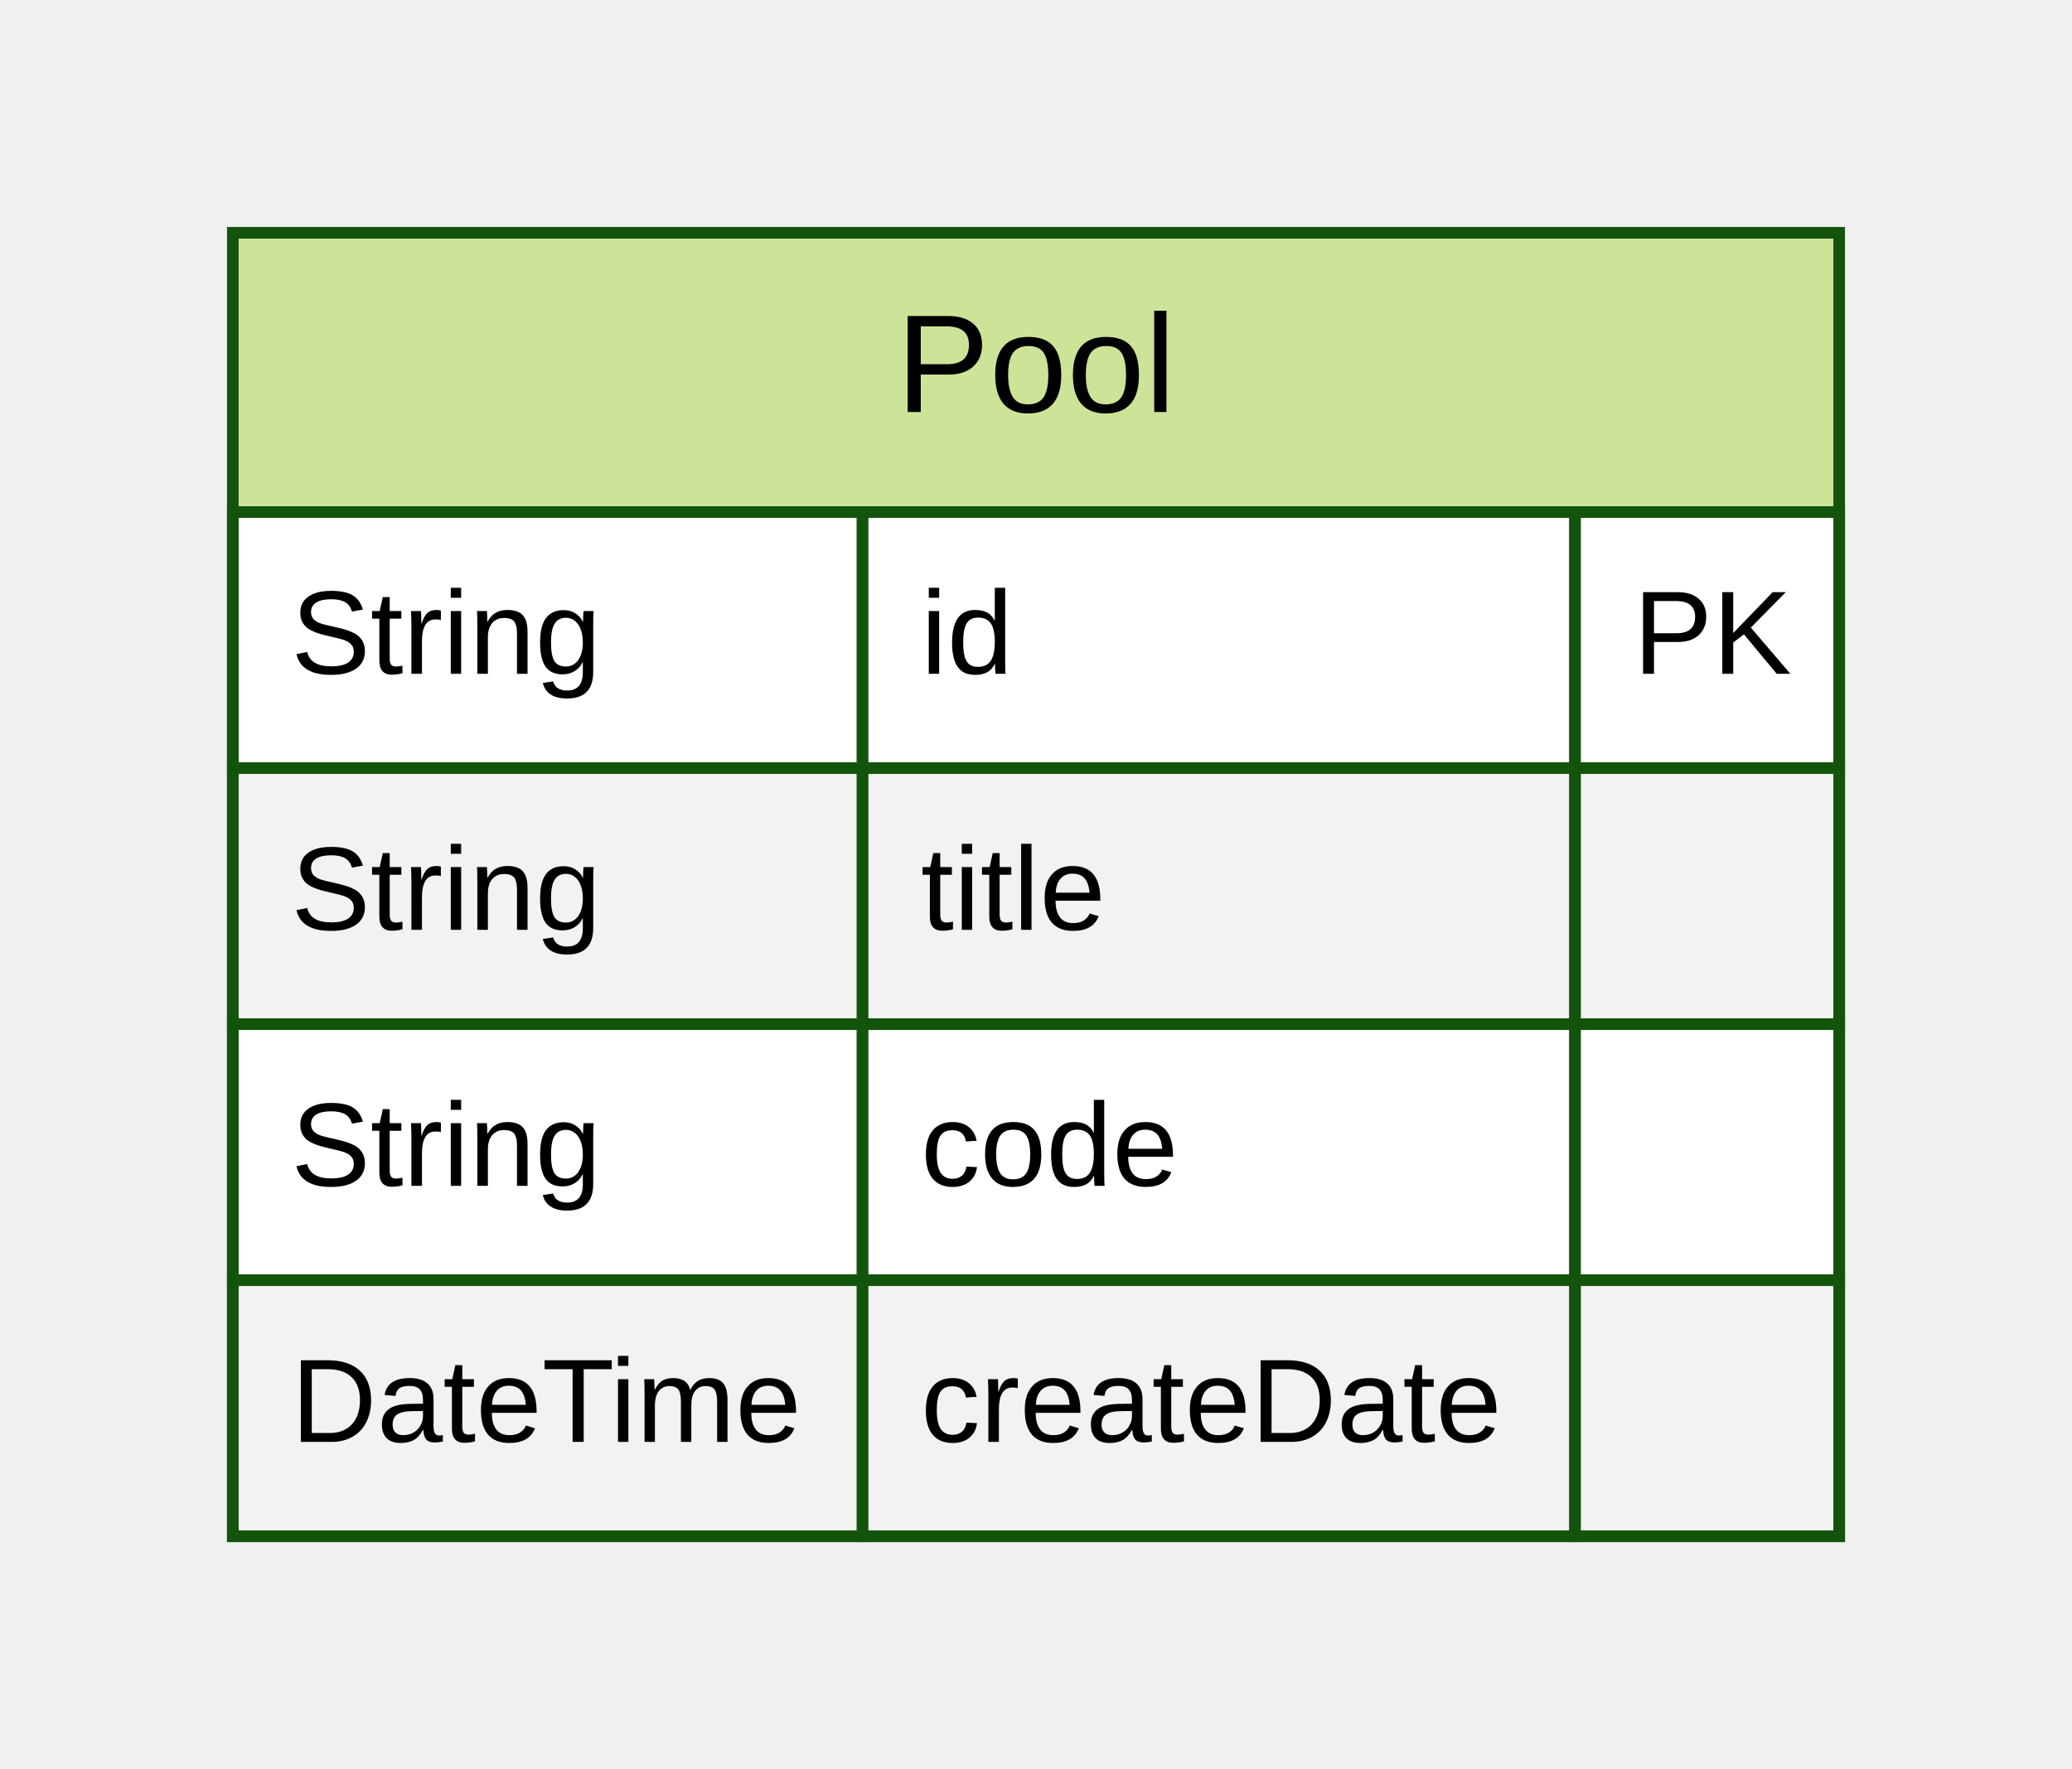
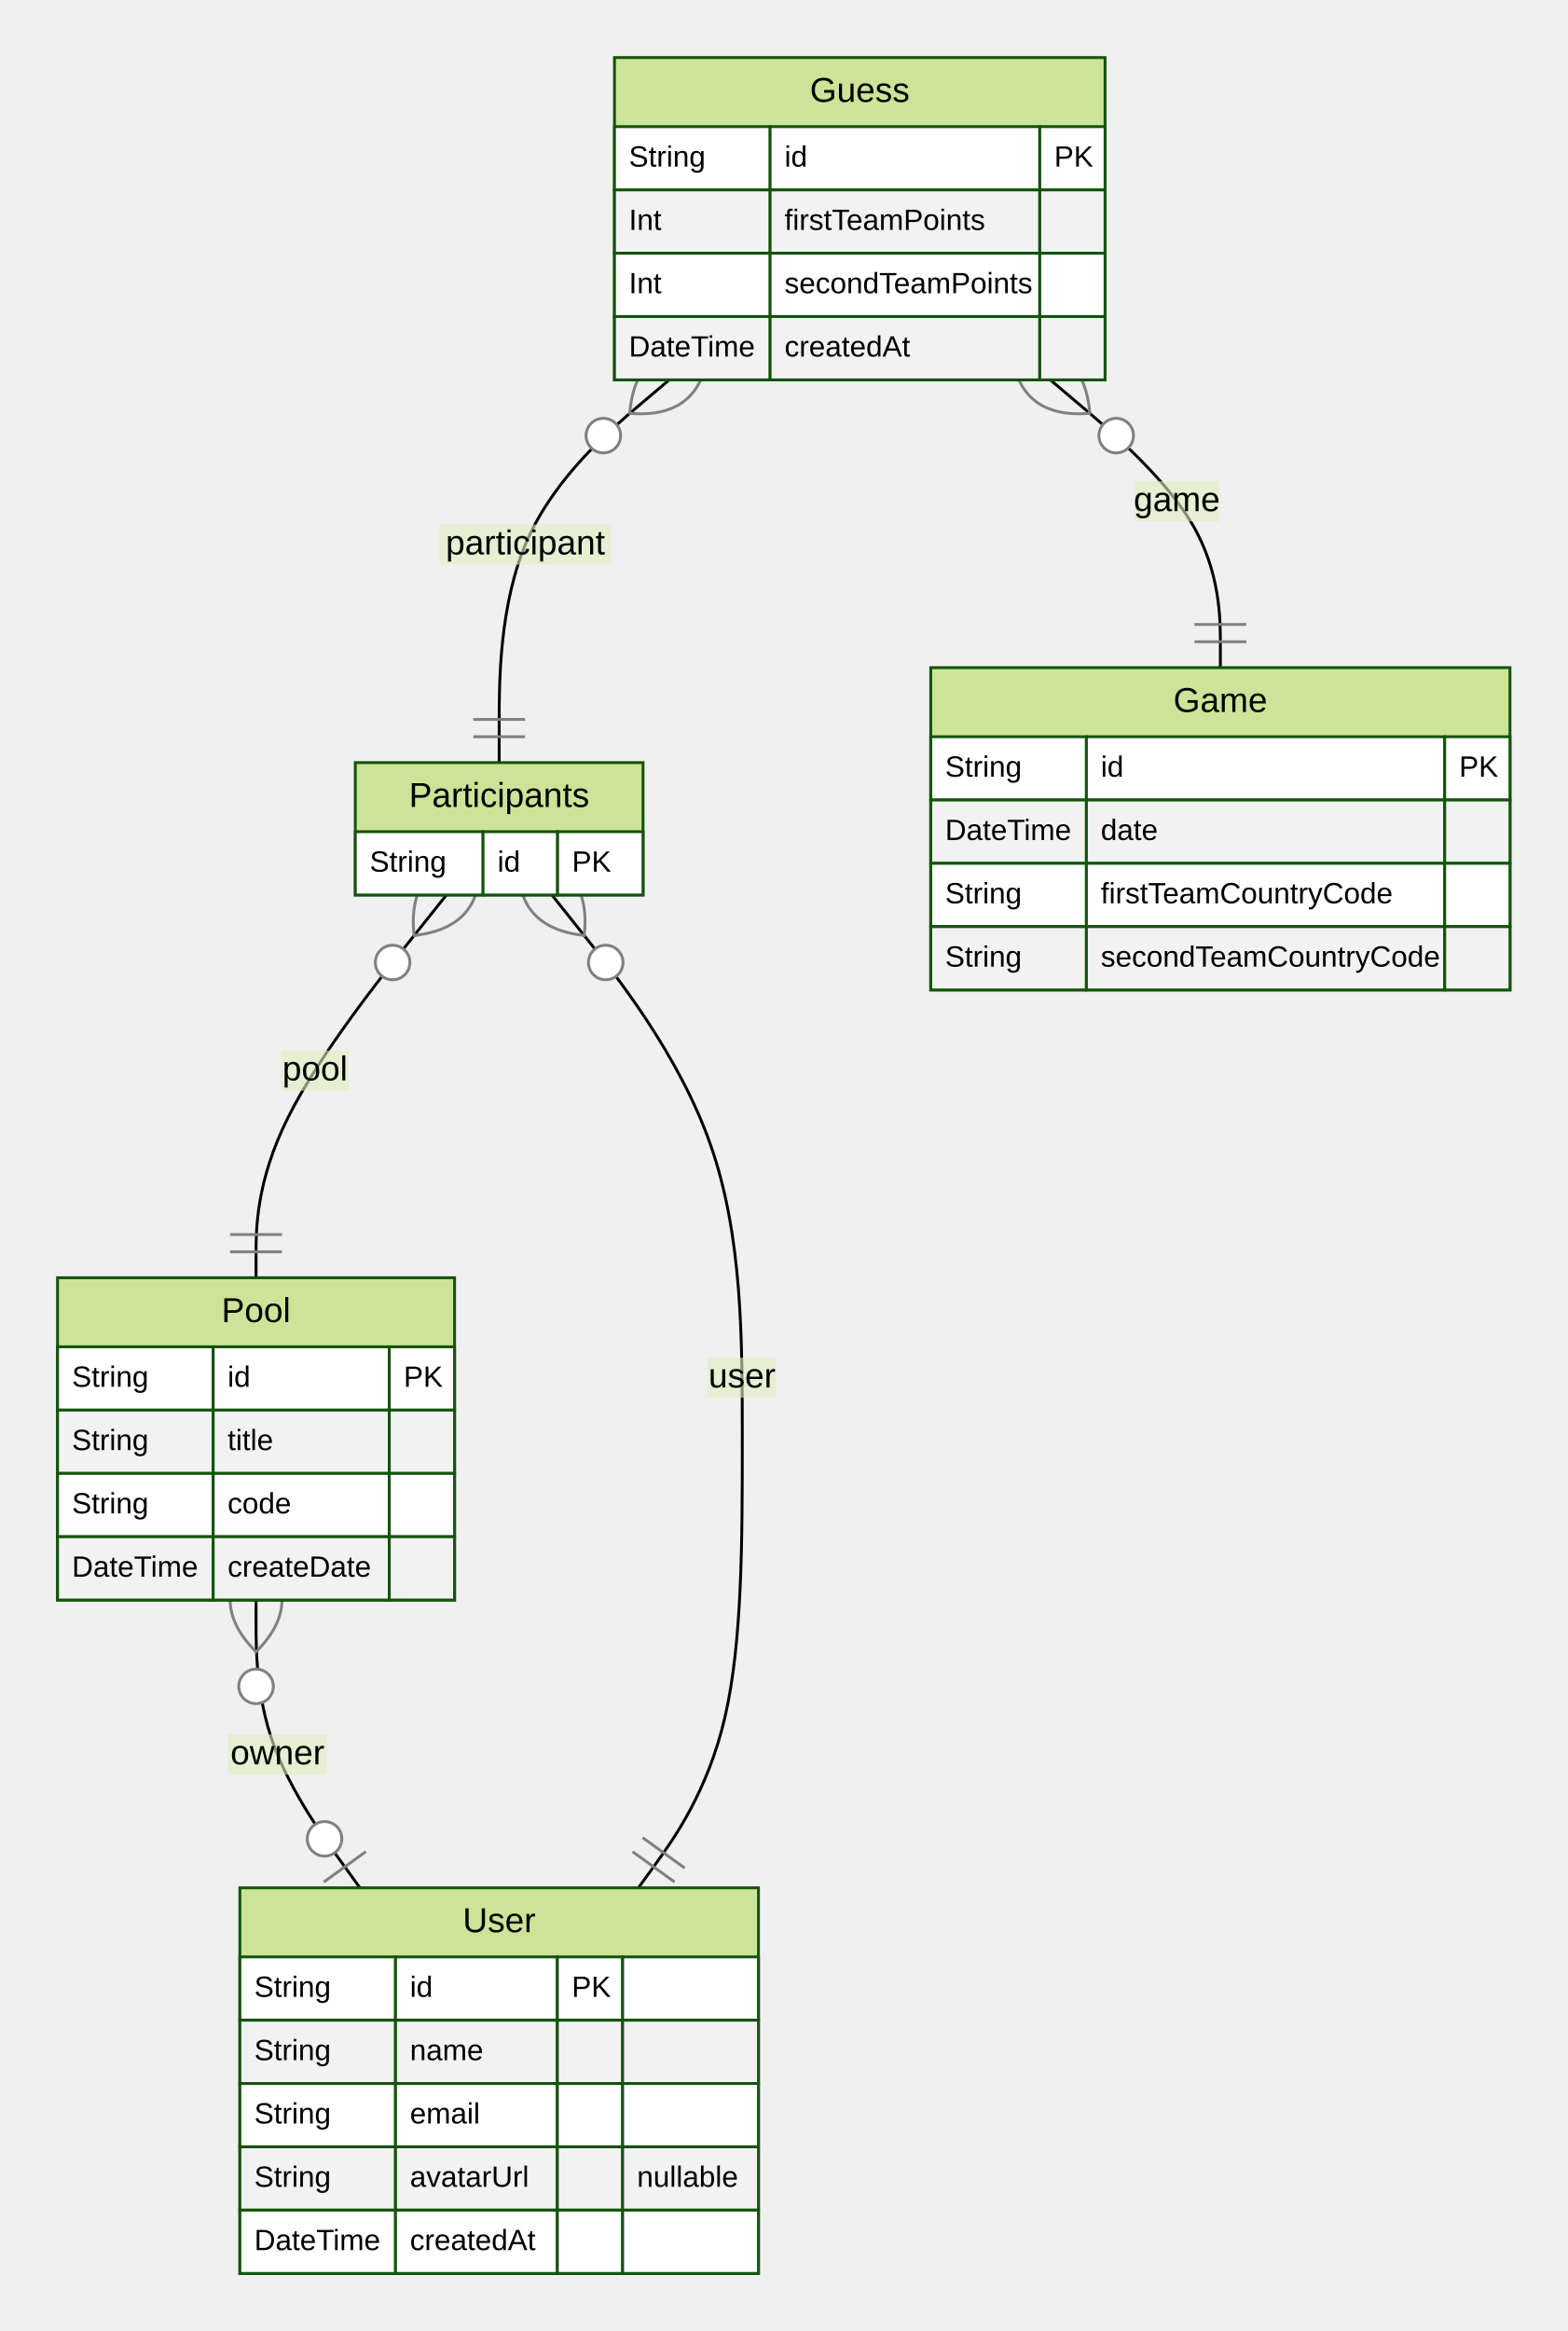
- <svg xmlns="http://www.w3.org/2000/svg" aria-labelledby="chart-title-mermaid-0 chart-desc-mermaid-0" role="img" viewBox="0 0 177.986 152" style="max-width: 177.986px; background-color: white;" width="100%" id="mermaid-0">
+ <svg xmlns="http://www.w3.org/2000/svg" aria-labelledby="chart-title-mermaid-0 chart-desc-mermaid-0" role="img" viewBox="0 0 544.802 810" style="max-width: 544.802px; background-color: white;" width="100%" id="mermaid-0">
  <style>#mermaid-0 {font-family:"trebuchet ms",verdana,arial,sans-serif;font-size:16px;fill:#000000;}#mermaid-0 .error-icon{fill:#552222;}#mermaid-0 .error-text{fill:#552222;stroke:#552222;}#mermaid-0 .edge-thickness-normal{stroke-width:2px;}#mermaid-0 .edge-thickness-thick{stroke-width:3.5px;}#mermaid-0 .edge-pattern-solid{stroke-dasharray:0;}#mermaid-0 .edge-pattern-dashed{stroke-dasharray:3;}#mermaid-0 .edge-pattern-dotted{stroke-dasharray:2;}#mermaid-0 .marker{fill:#000000;stroke:#000000;}#mermaid-0 .marker.cross{stroke:#000000;}#mermaid-0 svg{font-family:"trebuchet ms",verdana,arial,sans-serif;font-size:16px;}#mermaid-0 .entityBox{fill:#cde498;stroke:#13540c;}#mermaid-0 .attributeBoxOdd{fill:#ffffff;stroke:#13540c;}#mermaid-0 .attributeBoxEven{fill:#f2f2f2;stroke:#13540c;}#mermaid-0 .relationshipLabelBox{fill:hsl(78.158, 58.462%, 84.51%);opacity:0.7;background-color:hsl(78.158, 58.462%, 84.51%);}#mermaid-0 .relationshipLabelBox rect{opacity:0.5;}#mermaid-0 .relationshipLine{stroke:#000000;}#mermaid-0 :root{--mermaid-font-family:"trebuchet ms",verdana,arial,sans-serif;}</style>
  <g />
  <defs>
    <marker orient="auto" markerHeight="18" markerWidth="18" refY="9" refX="0" id="ONLY_ONE_START">
      <path d="M9,0 L9,18 M15,0 L15,18" fill="none" stroke="gray" />
    </marker>
  </defs>
  <defs>
    <marker orient="auto" markerHeight="18" markerWidth="18" refY="9" refX="18" id="ONLY_ONE_END">
      <path d="M3,0 L3,18 M9,0 L9,18" fill="none" stroke="gray" />
    </marker>
  </defs>
  <defs>
    <marker orient="auto" markerHeight="18" markerWidth="30" refY="9" refX="0" id="ZERO_OR_ONE_START">
      <circle r="6" cy="9" cx="21" fill="white" stroke="gray" />
      <path d="M9,0 L9,18" fill="none" stroke="gray" />
    </marker>
  </defs>
  <defs>
    <marker orient="auto" markerHeight="18" markerWidth="30" refY="9" refX="30" id="ZERO_OR_ONE_END">
      <circle r="6" cy="9" cx="9" fill="white" stroke="gray" />
      <path d="M21,0 L21,18" fill="none" stroke="gray" />
    </marker>
  </defs>
  <defs>
    <marker orient="auto" markerHeight="36" markerWidth="45" refY="18" refX="18" id="ONE_OR_MORE_START">
      <path d="M0,18 Q 18,0 36,18 Q 18,36 0,18 M42,9 L42,27" fill="none" stroke="gray" />
    </marker>
  </defs>
  <defs>
    <marker orient="auto" markerHeight="36" markerWidth="45" refY="18" refX="27" id="ONE_OR_MORE_END">
      <path d="M3,9 L3,27 M9,18 Q27,0 45,18 Q27,36 9,18" fill="none" stroke="gray" />
    </marker>
  </defs>
  <defs>
    <marker orient="auto" markerHeight="36" markerWidth="57" refY="18" refX="18" id="ZERO_OR_MORE_START">
      <circle r="6" cy="18" cx="48" fill="white" stroke="gray" />
      <path d="M0,18 Q18,0 36,18 Q18,36 0,18" fill="none" stroke="gray" />
    </marker>
  </defs>
  <defs>
    <marker orient="auto" markerHeight="36" markerWidth="57" refY="18" refX="39" id="ZERO_OR_MORE_END">
      <circle r="6" cy="18" cx="9" fill="white" stroke="gray" />
      <path d="M21,18 Q39,0 57,18 Q39,36 21,18" fill="none" stroke="gray" />
    </marker>
  </defs>
-   <g transform="translate(20,20 )" id="Pool">
+   <path marker-start="url(#ZERO_OR_MORE_START)" marker-end="url(#ZERO_OR_ONE_END)" fill="none" stroke="gray" d="M88.993,556L88.993,564.333C88.993,572.667,88.993,589.333,95.011,606C101.029,622.667,113.066,639.333,119.084,647.667L125.103,656" class="er relationshipLine" />
+   <path marker-start="url(#ZERO_OR_MORE_START)" marker-end="url(#ONLY_ONE_END)" fill="none" stroke="gray" d="M191.824,311L202.851,324.833C213.878,338.667,235.932,366.333,246.959,397.833C257.986,429.333,257.986,464.667,257.986,500C257.986,535.333,257.986,570.667,251.968,596.667C245.949,622.667,233.913,639.333,227.895,647.667L221.876,656" class="er relationshipLine" />
+   <path marker-start="url(#ZERO_OR_MORE_START)" marker-end="url(#ONLY_ONE_END)" fill="none" stroke="gray" d="M155.155,311L144.128,324.833C133.101,338.667,111.047,366.333,100.02,388.5C88.993,410.667,88.993,427.333,88.993,435.667L88.993,444" class="er relationshipLine" />
+   <path marker-start="url(#ZERO_OR_MORE_START)" marker-end="url(#ONLY_ONE_END)" fill="none" stroke="gray" d="M232.606,132L222.754,140.333C212.901,148.667,193.195,165.333,183.342,187.5C173.489,209.667,173.489,237.333,173.489,251.167L173.489,265" class="er relationshipLine" />
+   <path marker-start="url(#ZERO_OR_MORE_START)" marker-end="url(#ONLY_ONE_END)" fill="none" stroke="gray" d="M365.029,132L374.881,140.333C384.734,148.667,404.44,165.333,414.293,182C424.146,198.667,424.146,215.333,424.146,223.667L424.146,232" class="er relationshipLine" />
+   <g transform="translate(20,444 )" id="Pool">
    <rect height="112" width="137.986" y="0" x="0" stroke="gray" fill-opacity="100%" fill="honeydew" class="er entityBox" />
    <text transform="translate(68.99294,12)" style="font-family: &quot;trebuchet ms&quot;, verdana, arial, sans-serif;; font-size: 12px" text-anchor="middle" dominant-baseline="middle" y="0" x="0" id="entity-Pool" class="er entityLabel">Pool</text>
    <rect height="22" width="54.096" y="24" x="0" stroke="gray" fill-opacity="100%" fill="honeydew" class="er attributeBoxOdd" />
    <text transform="translate(5,35)" style="font-family: &quot;trebuchet ms&quot;, verdana, arial, sans-serif;; font-size: 10.2px" text-anchor="left" dominant-baseline="middle" y="0" x="0" id="entity-Pool-attr-1-type" class="er entityLabel">String</text>
    <rect height="22" width="61.203" y="24" x="54.096" stroke="gray" fill-opacity="100%" fill="honeydew" class="er attributeBoxOdd" />
    <text transform="translate(59.09555,35)" style="font-family: &quot;trebuchet ms&quot;, verdana, arial, sans-serif;; font-size: 10.2px" text-anchor="left" dominant-baseline="middle" y="0" x="0" id="entity-Pool-attr-1-name" class="er entityLabel">id</text>
    <rect height="22" width="22.688" y="24" x="115.298" stroke="gray" fill-opacity="100%" fill="honeydew" class="er attributeBoxOdd" />
    <text transform="translate(120.2982,35)" style="font-family: &quot;trebuchet ms&quot;, verdana, arial, sans-serif;; font-size: 10.2px" text-anchor="left" dominant-baseline="middle" y="0" x="0" id="entity-Pool-attr-1-key" class="er entityLabel">PK</text>
    <rect height="22" width="54.096" y="46" x="0" stroke="gray" fill-opacity="100%" fill="honeydew" class="er attributeBoxEven" />
    <text transform="translate(5,57)" style="font-family: &quot;trebuchet ms&quot;, verdana, arial, sans-serif;; font-size: 10.2px" text-anchor="left" dominant-baseline="middle" y="0" x="0" id="entity-Pool-attr-2-type" class="er entityLabel">String</text>
    <rect height="22" width="61.203" y="46" x="54.096" stroke="gray" fill-opacity="100%" fill="honeydew" class="er attributeBoxEven" />
    <text transform="translate(59.09555,57)" style="font-family: &quot;trebuchet ms&quot;, verdana, arial, sans-serif;; font-size: 10.2px" text-anchor="left" dominant-baseline="middle" y="0" x="0" id="entity-Pool-attr-2-name" class="er entityLabel">title</text>
    <rect height="22" width="22.688" y="46" x="115.298" stroke="gray" fill-opacity="100%" fill="honeydew" class="er attributeBoxEven" />
    <text transform="translate(120.2982,57)" style="font-family: &quot;trebuchet ms&quot;, verdana, arial, sans-serif;; font-size: 10.2px" text-anchor="left" dominant-baseline="middle" y="0" x="0" id="entity-Pool-attr-2-key" class="er entityLabel" />
    <rect height="22" width="54.096" y="68" x="0" stroke="gray" fill-opacity="100%" fill="honeydew" class="er attributeBoxOdd" />
    <text transform="translate(5,79)" style="font-family: &quot;trebuchet ms&quot;, verdana, arial, sans-serif;; font-size: 10.2px" text-anchor="left" dominant-baseline="middle" y="0" x="0" id="entity-Pool-attr-3-type" class="er entityLabel">String</text>
    <rect height="22" width="61.203" y="68" x="54.096" stroke="gray" fill-opacity="100%" fill="honeydew" class="er attributeBoxOdd" />
    <text transform="translate(59.09555,79)" style="font-family: &quot;trebuchet ms&quot;, verdana, arial, sans-serif;; font-size: 10.2px" text-anchor="left" dominant-baseline="middle" y="0" x="0" id="entity-Pool-attr-3-name" class="er entityLabel">code</text>
    <rect height="22" width="22.688" y="68" x="115.298" stroke="gray" fill-opacity="100%" fill="honeydew" class="er attributeBoxOdd" />
    <text transform="translate(120.2982,79)" style="font-family: &quot;trebuchet ms&quot;, verdana, arial, sans-serif;; font-size: 10.2px" text-anchor="left" dominant-baseline="middle" y="0" x="0" id="entity-Pool-attr-3-key" class="er entityLabel" />
    <rect height="22" width="54.096" y="90" x="0" stroke="gray" fill-opacity="100%" fill="honeydew" class="er attributeBoxEven" />
    <text transform="translate(5,101)" style="font-family: &quot;trebuchet ms&quot;, verdana, arial, sans-serif;; font-size: 10.2px" text-anchor="left" dominant-baseline="middle" y="0" x="0" id="entity-Pool-attr-4-type" class="er entityLabel">DateTime</text>
    <rect height="22" width="61.203" y="90" x="54.096" stroke="gray" fill-opacity="100%" fill="honeydew" class="er attributeBoxEven" />
    <text transform="translate(59.09555,101)" style="font-family: &quot;trebuchet ms&quot;, verdana, arial, sans-serif;; font-size: 10.2px" text-anchor="left" dominant-baseline="middle" y="0" x="0" id="entity-Pool-attr-4-name" class="er entityLabel">createDate</text>
    <rect height="22" width="22.688" y="90" x="115.298" stroke="gray" fill-opacity="100%" fill="honeydew" class="er attributeBoxEven" />
    <text transform="translate(120.2982,101)" style="font-family: &quot;trebuchet ms&quot;, verdana, arial, sans-serif;; font-size: 10.2px" text-anchor="left" dominant-baseline="middle" y="0" x="0" id="entity-Pool-attr-4-key" class="er entityLabel" />
  </g>
+   <g transform="translate(123.4894,265 )" id="Participants">
+     <rect height="46" width="100" y="0" x="0" stroke="gray" fill-opacity="100%" fill="honeydew" class="er entityBox" />
+     <text transform="translate(50,12)" style="font-family: &quot;trebuchet ms&quot;, verdana, arial, sans-serif;; font-size: 12px" text-anchor="middle" dominant-baseline="middle" y="0" x="0" id="entity-Participants" class="er entityLabel">Participants</text>
+     <rect height="22" width="44.399" y="24" x="0" stroke="gray" fill-opacity="100%" fill="honeydew" class="er attributeBoxOdd" />
+     <text transform="translate(5,35)" style="font-family: &quot;trebuchet ms&quot;, verdana, arial, sans-serif;; font-size: 10.2px" text-anchor="left" dominant-baseline="middle" y="0" x="0" id="entity-Participants-attr-1-type" class="er entityLabel">String</text>
+     <rect height="22" width="25.911" y="24" x="44.399" stroke="gray" fill-opacity="100%" fill="honeydew" class="er attributeBoxOdd" />
+     <text transform="translate(49.39862,35)" style="font-family: &quot;trebuchet ms&quot;, verdana, arial, sans-serif;; font-size: 10.2px" text-anchor="left" dominant-baseline="middle" y="0" x="0" id="entity-Participants-attr-1-name" class="er entityLabel">id</text>
+     <rect height="22" width="29.69" y="24" x="70.31" stroke="gray" fill-opacity="100%" fill="honeydew" class="er attributeBoxOdd" />
+     <text transform="translate(75.30976,35)" style="font-family: &quot;trebuchet ms&quot;, verdana, arial, sans-serif;; font-size: 10.2px" text-anchor="left" dominant-baseline="middle" y="0" x="0" id="entity-Participants-attr-1-key" class="er entityLabel">PK</text>
+   </g>
+   <g transform="translate(83.36993,656 )" id="User">
+     <rect height="134" width="180.239" y="0" x="0" stroke="gray" fill-opacity="100%" fill="honeydew" class="er entityBox" />
+     <text transform="translate(90.11948,12)" style="font-family: &quot;trebuchet ms&quot;, verdana, arial, sans-serif;; font-size: 12px" text-anchor="middle" dominant-baseline="middle" y="0" x="0" id="entity-User" class="er entityLabel">User</text>
+     <rect height="22" width="54.096" y="24" x="0" stroke="gray" fill-opacity="100%" fill="honeydew" class="er attributeBoxOdd" />
+     <text transform="translate(5,35)" style="font-family: &quot;trebuchet ms&quot;, verdana, arial, sans-serif;; font-size: 10.2px" text-anchor="left" dominant-baseline="middle" y="0" x="0" id="entity-User-attr-1-type" class="er entityLabel">String</text>
+     <rect height="22" width="56.243" y="24" x="54.096" stroke="gray" fill-opacity="100%" fill="honeydew" class="er attributeBoxOdd" />
+     <text transform="translate(59.09555,35)" style="font-family: &quot;trebuchet ms&quot;, verdana, arial, sans-serif;; font-size: 10.2px" text-anchor="left" dominant-baseline="middle" y="0" x="0" id="entity-User-attr-1-name" class="er entityLabel">id</text>
+     <rect height="22" width="22.688" y="24" x="110.339" stroke="gray" fill-opacity="100%" fill="honeydew" class="er attributeBoxOdd" />
+     <text transform="translate(115.3387,35)" style="font-family: &quot;trebuchet ms&quot;, verdana, arial, sans-serif;; font-size: 10.2px" text-anchor="left" dominant-baseline="middle" y="0" x="0" id="entity-User-attr-1-key" class="er entityLabel">PK</text>
+     <rect height="22" width="47.213" y="24" x="133.026" stroke="gray" fill-opacity="100%" fill="honeydew" class="er attributeBoxOdd" />
+     <text transform="translate(138.0264,35)" style="font-family: &quot;trebuchet ms&quot;, verdana, arial, sans-serif;; font-size: 10.2px" text-anchor="left" dominant-baseline="middle" y="0" x="0" id="entity-User-attr-1-comment" class="er entityLabel" />
+     <rect height="22" width="54.096" y="46" x="0" stroke="gray" fill-opacity="100%" fill="honeydew" class="er attributeBoxEven" />
+     <text transform="translate(5,57)" style="font-family: &quot;trebuchet ms&quot;, verdana, arial, sans-serif;; font-size: 10.2px" text-anchor="left" dominant-baseline="middle" y="0" x="0" id="entity-User-attr-2-type" class="er entityLabel">String</text>
+     <rect height="22" width="56.243" y="46" x="54.096" stroke="gray" fill-opacity="100%" fill="honeydew" class="er attributeBoxEven" />
+     <text transform="translate(59.09555,57)" style="font-family: &quot;trebuchet ms&quot;, verdana, arial, sans-serif;; font-size: 10.2px" text-anchor="left" dominant-baseline="middle" y="0" x="0" id="entity-User-attr-2-name" class="er entityLabel">name</text>
+     <rect height="22" width="22.688" y="46" x="110.339" stroke="gray" fill-opacity="100%" fill="honeydew" class="er attributeBoxEven" />
+     <text transform="translate(115.3387,57)" style="font-family: &quot;trebuchet ms&quot;, verdana, arial, sans-serif;; font-size: 10.2px" text-anchor="left" dominant-baseline="middle" y="0" x="0" id="entity-User-attr-2-key" class="er entityLabel" />
+     <rect height="22" width="47.213" y="46" x="133.026" stroke="gray" fill-opacity="100%" fill="honeydew" class="er attributeBoxEven" />
+     <text transform="translate(138.0264,57)" style="font-family: &quot;trebuchet ms&quot;, verdana, arial, sans-serif;; font-size: 10.2px" text-anchor="left" dominant-baseline="middle" y="0" x="0" id="entity-User-attr-2-comment" class="er entityLabel" />
+     <rect height="22" width="54.096" y="68" x="0" stroke="gray" fill-opacity="100%" fill="honeydew" class="er attributeBoxOdd" />
+     <text transform="translate(5,79)" style="font-family: &quot;trebuchet ms&quot;, verdana, arial, sans-serif;; font-size: 10.2px" text-anchor="left" dominant-baseline="middle" y="0" x="0" id="entity-User-attr-3-type" class="er entityLabel">String</text>
+     <rect height="22" width="56.243" y="68" x="54.096" stroke="gray" fill-opacity="100%" fill="honeydew" class="er attributeBoxOdd" />
+     <text transform="translate(59.09555,79)" style="font-family: &quot;trebuchet ms&quot;, verdana, arial, sans-serif;; font-size: 10.2px" text-anchor="left" dominant-baseline="middle" y="0" x="0" id="entity-User-attr-3-name" class="er entityLabel">email</text>
+     <rect height="22" width="22.688" y="68" x="110.339" stroke="gray" fill-opacity="100%" fill="honeydew" class="er attributeBoxOdd" />
+     <text transform="translate(115.3387,79)" style="font-family: &quot;trebuchet ms&quot;, verdana, arial, sans-serif;; font-size: 10.2px" text-anchor="left" dominant-baseline="middle" y="0" x="0" id="entity-User-attr-3-key" class="er entityLabel" />
+     <rect height="22" width="47.213" y="68" x="133.026" stroke="gray" fill-opacity="100%" fill="honeydew" class="er attributeBoxOdd" />
+     <text transform="translate(138.0264,79)" style="font-family: &quot;trebuchet ms&quot;, verdana, arial, sans-serif;; font-size: 10.2px" text-anchor="left" dominant-baseline="middle" y="0" x="0" id="entity-User-attr-3-comment" class="er entityLabel" />
+     <rect height="22" width="54.096" y="90" x="0" stroke="gray" fill-opacity="100%" fill="honeydew" class="er attributeBoxEven" />
+     <text transform="translate(5,101)" style="font-family: &quot;trebuchet ms&quot;, verdana, arial, sans-serif;; font-size: 10.2px" text-anchor="left" dominant-baseline="middle" y="0" x="0" id="entity-User-attr-4-type" class="er entityLabel">String</text>
+     <rect height="22" width="56.243" y="90" x="54.096" stroke="gray" fill-opacity="100%" fill="honeydew" class="er attributeBoxEven" />
+     <text transform="translate(59.09555,101)" style="font-family: &quot;trebuchet ms&quot;, verdana, arial, sans-serif;; font-size: 10.2px" text-anchor="left" dominant-baseline="middle" y="0" x="0" id="entity-User-attr-4-name" class="er entityLabel">avatarUrl</text>
+     <rect height="22" width="22.688" y="90" x="110.339" stroke="gray" fill-opacity="100%" fill="honeydew" class="er attributeBoxEven" />
+     <text transform="translate(115.3387,101)" style="font-family: &quot;trebuchet ms&quot;, verdana, arial, sans-serif;; font-size: 10.2px" text-anchor="left" dominant-baseline="middle" y="0" x="0" id="entity-User-attr-4-key" class="er entityLabel" />
+     <rect height="22" width="47.213" y="90" x="133.026" stroke="gray" fill-opacity="100%" fill="honeydew" class="er attributeBoxEven" />
+     <text transform="translate(138.0264,101)" style="font-family: &quot;trebuchet ms&quot;, verdana, arial, sans-serif;; font-size: 10.2px" text-anchor="left" dominant-baseline="middle" y="0" x="0" id="entity-User-attr-4-comment" class="er entityLabel">nullable</text>
+     <rect height="22" width="54.096" y="112" x="0" stroke="gray" fill-opacity="100%" fill="honeydew" class="er attributeBoxOdd" />
+     <text transform="translate(5,123)" style="font-family: &quot;trebuchet ms&quot;, verdana, arial, sans-serif;; font-size: 10.2px" text-anchor="left" dominant-baseline="middle" y="0" x="0" id="entity-User-attr-5-type" class="er entityLabel">DateTime</text>
+     <rect height="22" width="56.243" y="112" x="54.096" stroke="gray" fill-opacity="100%" fill="honeydew" class="er attributeBoxOdd" />
+     <text transform="translate(59.09555,123)" style="font-family: &quot;trebuchet ms&quot;, verdana, arial, sans-serif;; font-size: 10.2px" text-anchor="left" dominant-baseline="middle" y="0" x="0" id="entity-User-attr-5-name" class="er entityLabel">createdAt</text>
+     <rect height="22" width="22.688" y="112" x="110.339" stroke="gray" fill-opacity="100%" fill="honeydew" class="er attributeBoxOdd" />
+     <text transform="translate(115.3387,123)" style="font-family: &quot;trebuchet ms&quot;, verdana, arial, sans-serif;; font-size: 10.2px" text-anchor="left" dominant-baseline="middle" y="0" x="0" id="entity-User-attr-5-key" class="er entityLabel" />
+     <rect height="22" width="47.213" y="112" x="133.026" stroke="gray" fill-opacity="100%" fill="honeydew" class="er attributeBoxOdd" />
+     <text transform="translate(138.0264,123)" style="font-family: &quot;trebuchet ms&quot;, verdana, arial, sans-serif;; font-size: 10.2px" text-anchor="left" dominant-baseline="middle" y="0" x="0" id="entity-User-attr-5-comment" class="er entityLabel" />
+   </g>
+   <g transform="translate(323.4894,232 )" id="Game">
+     <rect height="112" width="201.312" y="0" x="0" stroke="gray" fill-opacity="100%" fill="honeydew" class="er entityBox" />
+     <text transform="translate(100.6562,12)" style="font-family: &quot;trebuchet ms&quot;, verdana, arial, sans-serif;; font-size: 12px" text-anchor="middle" dominant-baseline="middle" y="0" x="0" id="entity-Game" class="er entityLabel">Game</text>
+     <rect height="22" width="54.096" y="24" x="0" stroke="gray" fill-opacity="100%" fill="honeydew" class="er attributeBoxOdd" />
+     <text transform="translate(5,35)" style="font-family: &quot;trebuchet ms&quot;, verdana, arial, sans-serif;; font-size: 10.2px" text-anchor="left" dominant-baseline="middle" y="0" x="0" id="entity-Game-attr-1-type" class="er entityLabel">String</text>
+     <rect height="22" width="124.529" y="24" x="54.096" stroke="gray" fill-opacity="100%" fill="honeydew" class="er attributeBoxOdd" />
+     <text transform="translate(59.09555,35)" style="font-family: &quot;trebuchet ms&quot;, verdana, arial, sans-serif;; font-size: 10.2px" text-anchor="left" dominant-baseline="middle" y="0" x="0" id="entity-Game-attr-1-name" class="er entityLabel">id</text>
+     <rect height="22" width="22.688" y="24" x="178.625" stroke="gray" fill-opacity="100%" fill="honeydew" class="er attributeBoxOdd" />
+     <text transform="translate(183.6248,35)" style="font-family: &quot;trebuchet ms&quot;, verdana, arial, sans-serif;; font-size: 10.2px" text-anchor="left" dominant-baseline="middle" y="0" x="0" id="entity-Game-attr-1-key" class="er entityLabel">PK</text>
+     <rect height="22" width="54.096" y="46" x="0" stroke="gray" fill-opacity="100%" fill="honeydew" class="er attributeBoxEven" />
+     <text transform="translate(5,57)" style="font-family: &quot;trebuchet ms&quot;, verdana, arial, sans-serif;; font-size: 10.2px" text-anchor="left" dominant-baseline="middle" y="0" x="0" id="entity-Game-attr-2-type" class="er entityLabel">DateTime</text>
+     <rect height="22" width="124.529" y="46" x="54.096" stroke="gray" fill-opacity="100%" fill="honeydew" class="er attributeBoxEven" />
+     <text transform="translate(59.09555,57)" style="font-family: &quot;trebuchet ms&quot;, verdana, arial, sans-serif;; font-size: 10.2px" text-anchor="left" dominant-baseline="middle" y="0" x="0" id="entity-Game-attr-2-name" class="er entityLabel">date</text>
+     <rect height="22" width="22.688" y="46" x="178.625" stroke="gray" fill-opacity="100%" fill="honeydew" class="er attributeBoxEven" />
+     <text transform="translate(183.6248,57)" style="font-family: &quot;trebuchet ms&quot;, verdana, arial, sans-serif;; font-size: 10.2px" text-anchor="left" dominant-baseline="middle" y="0" x="0" id="entity-Game-attr-2-key" class="er entityLabel" />
+     <rect height="22" width="54.096" y="68" x="0" stroke="gray" fill-opacity="100%" fill="honeydew" class="er attributeBoxOdd" />
+     <text transform="translate(5,79)" style="font-family: &quot;trebuchet ms&quot;, verdana, arial, sans-serif;; font-size: 10.2px" text-anchor="left" dominant-baseline="middle" y="0" x="0" id="entity-Game-attr-3-type" class="er entityLabel">String</text>
+     <rect height="22" width="124.529" y="68" x="54.096" stroke="gray" fill-opacity="100%" fill="honeydew" class="er attributeBoxOdd" />
+     <text transform="translate(59.09555,79)" style="font-family: &quot;trebuchet ms&quot;, verdana, arial, sans-serif;; font-size: 10.2px" text-anchor="left" dominant-baseline="middle" y="0" x="0" id="entity-Game-attr-3-name" class="er entityLabel">firstTeamCountryCode</text>
+     <rect height="22" width="22.688" y="68" x="178.625" stroke="gray" fill-opacity="100%" fill="honeydew" class="er attributeBoxOdd" />
+     <text transform="translate(183.6248,79)" style="font-family: &quot;trebuchet ms&quot;, verdana, arial, sans-serif;; font-size: 10.2px" text-anchor="left" dominant-baseline="middle" y="0" x="0" id="entity-Game-attr-3-key" class="er entityLabel" />
+     <rect height="22" width="54.096" y="90" x="0" stroke="gray" fill-opacity="100%" fill="honeydew" class="er attributeBoxEven" />
+     <text transform="translate(5,101)" style="font-family: &quot;trebuchet ms&quot;, verdana, arial, sans-serif;; font-size: 10.2px" text-anchor="left" dominant-baseline="middle" y="0" x="0" id="entity-Game-attr-4-type" class="er entityLabel">String</text>
+     <rect height="22" width="124.529" y="90" x="54.096" stroke="gray" fill-opacity="100%" fill="honeydew" class="er attributeBoxEven" />
+     <text transform="translate(59.09555,101)" style="font-family: &quot;trebuchet ms&quot;, verdana, arial, sans-serif;; font-size: 10.2px" text-anchor="left" dominant-baseline="middle" y="0" x="0" id="entity-Game-attr-4-name" class="er entityLabel">secondTeamCountryCode</text>
+     <rect height="22" width="22.688" y="90" x="178.625" stroke="gray" fill-opacity="100%" fill="honeydew" class="er attributeBoxEven" />
+     <text transform="translate(183.6248,101)" style="font-family: &quot;trebuchet ms&quot;, verdana, arial, sans-serif;; font-size: 10.2px" text-anchor="left" dominant-baseline="middle" y="0" x="0" id="entity-Game-attr-4-key" class="er entityLabel" />
+   </g>
+   <g transform="translate(213.5653,20 )" id="Guess">
+     <rect height="112" width="170.504" y="0" x="0" stroke="gray" fill-opacity="100%" fill="honeydew" class="er entityBox" />
+     <text transform="translate(85.2522,12)" style="font-family: &quot;trebuchet ms&quot;, verdana, arial, sans-serif;; font-size: 12px" text-anchor="middle" dominant-baseline="middle" y="0" x="0" id="entity-Guess" class="er entityLabel">Guess</text>
+     <rect height="22" width="54.096" y="24" x="0" stroke="gray" fill-opacity="100%" fill="honeydew" class="er attributeBoxOdd" />
+     <text transform="translate(5,35)" style="font-family: &quot;trebuchet ms&quot;, verdana, arial, sans-serif;; font-size: 10.2px" text-anchor="left" dominant-baseline="middle" y="0" x="0" id="entity-Guess-attr-1-type" class="er entityLabel">String</text>
+     <rect height="22" width="93.721" y="24" x="54.096" stroke="gray" fill-opacity="100%" fill="honeydew" class="er attributeBoxOdd" />
+     <text transform="translate(59.09555,35)" style="font-family: &quot;trebuchet ms&quot;, verdana, arial, sans-serif;; font-size: 10.2px" text-anchor="left" dominant-baseline="middle" y="0" x="0" id="entity-Guess-attr-1-name" class="er entityLabel">id</text>
+     <rect height="22" width="22.688" y="24" x="147.817" stroke="gray" fill-opacity="100%" fill="honeydew" class="er attributeBoxOdd" />
+     <text transform="translate(152.8167,35)" style="font-family: &quot;trebuchet ms&quot;, verdana, arial, sans-serif;; font-size: 10.2px" text-anchor="left" dominant-baseline="middle" y="0" x="0" id="entity-Guess-attr-1-key" class="er entityLabel">PK</text>
+     <rect height="22" width="54.096" y="46" x="0" stroke="gray" fill-opacity="100%" fill="honeydew" class="er attributeBoxEven" />
+     <text transform="translate(5,57)" style="font-family: &quot;trebuchet ms&quot;, verdana, arial, sans-serif;; font-size: 10.2px" text-anchor="left" dominant-baseline="middle" y="0" x="0" id="entity-Guess-attr-2-type" class="er entityLabel">Int</text>
+     <rect height="22" width="93.721" y="46" x="54.096" stroke="gray" fill-opacity="100%" fill="honeydew" class="er attributeBoxEven" />
+     <text transform="translate(59.09555,57)" style="font-family: &quot;trebuchet ms&quot;, verdana, arial, sans-serif;; font-size: 10.2px" text-anchor="left" dominant-baseline="middle" y="0" x="0" id="entity-Guess-attr-2-name" class="er entityLabel">firstTeamPoints</text>
+     <rect height="22" width="22.688" y="46" x="147.817" stroke="gray" fill-opacity="100%" fill="honeydew" class="er attributeBoxEven" />
+     <text transform="translate(152.8167,57)" style="font-family: &quot;trebuchet ms&quot;, verdana, arial, sans-serif;; font-size: 10.2px" text-anchor="left" dominant-baseline="middle" y="0" x="0" id="entity-Guess-attr-2-key" class="er entityLabel" />
+     <rect height="22" width="54.096" y="68" x="0" stroke="gray" fill-opacity="100%" fill="honeydew" class="er attributeBoxOdd" />
+     <text transform="translate(5,79)" style="font-family: &quot;trebuchet ms&quot;, verdana, arial, sans-serif;; font-size: 10.2px" text-anchor="left" dominant-baseline="middle" y="0" x="0" id="entity-Guess-attr-3-type" class="er entityLabel">Int</text>
+     <rect height="22" width="93.721" y="68" x="54.096" stroke="gray" fill-opacity="100%" fill="honeydew" class="er attributeBoxOdd" />
+     <text transform="translate(59.09555,79)" style="font-family: &quot;trebuchet ms&quot;, verdana, arial, sans-serif;; font-size: 10.2px" text-anchor="left" dominant-baseline="middle" y="0" x="0" id="entity-Guess-attr-3-name" class="er entityLabel">secondTeamPoints</text>
+     <rect height="22" width="22.688" y="68" x="147.817" stroke="gray" fill-opacity="100%" fill="honeydew" class="er attributeBoxOdd" />
+     <text transform="translate(152.8167,79)" style="font-family: &quot;trebuchet ms&quot;, verdana, arial, sans-serif;; font-size: 10.2px" text-anchor="left" dominant-baseline="middle" y="0" x="0" id="entity-Guess-attr-3-key" class="er entityLabel" />
+     <rect height="22" width="54.096" y="90" x="0" stroke="gray" fill-opacity="100%" fill="honeydew" class="er attributeBoxEven" />
+     <text transform="translate(5,101)" style="font-family: &quot;trebuchet ms&quot;, verdana, arial, sans-serif;; font-size: 10.2px" text-anchor="left" dominant-baseline="middle" y="0" x="0" id="entity-Guess-attr-4-type" class="er entityLabel">DateTime</text>
+     <rect height="22" width="93.721" y="90" x="54.096" stroke="gray" fill-opacity="100%" fill="honeydew" class="er attributeBoxEven" />
+     <text transform="translate(59.09555,101)" style="font-family: &quot;trebuchet ms&quot;, verdana, arial, sans-serif;; font-size: 10.2px" text-anchor="left" dominant-baseline="middle" y="0" x="0" id="entity-Guess-attr-4-name" class="er entityLabel">createdAt</text>
+     <rect height="22" width="22.688" y="90" x="147.817" stroke="gray" fill-opacity="100%" fill="honeydew" class="er attributeBoxEven" />
+     <text transform="translate(152.8167,101)" style="font-family: &quot;trebuchet ms&quot;, verdana, arial, sans-serif;; font-size: 10.2px" text-anchor="left" dominant-baseline="middle" y="0" x="0" id="entity-Guess-attr-4-key" class="er entityLabel" />
+   </g>
+   <rect fill-opacity="85%" fill="white" height="14" width="34.471" y="602.683" x="79.2" class="er relationshipLabelBox" />
+   <text style="font-family: &quot;trebuchet ms&quot;, verdana, arial, sans-serif;; font-size: 12px" dominant-baseline="middle" text-anchor="middle" y="609.683" x="96.436" id="rel1" class="er relationshipLabel">owner</text>
+   <rect fill-opacity="85%" fill="white" height="14" width="23.959" y="471.736" x="245.917" class="er relationshipLabelBox" />
+   <text style="font-family: &quot;trebuchet ms&quot;, verdana, arial, sans-serif;; font-size: 12px" dominant-baseline="middle" text-anchor="middle" y="478.736" x="257.896" id="rel2" class="er relationshipLabel">user</text>
+   <rect fill-opacity="85%" fill="white" height="14" width="23.564" y="365.013" x="97.679" class="er relationshipLabelBox" />
+   <text style="font-family: &quot;trebuchet ms&quot;, verdana, arial, sans-serif;; font-size: 12px" dominant-baseline="middle" text-anchor="middle" y="372.013" x="109.461" id="rel3" class="er relationshipLabel">pool</text>
+   <rect fill-opacity="85%" fill="white" height="14" width="59.744" y="182.256" x="152.715" class="er relationshipLabelBox" />
+   <text style="font-family: &quot;trebuchet ms&quot;, verdana, arial, sans-serif;; font-size: 12px" dominant-baseline="middle" text-anchor="middle" y="189.256" x="182.587" id="rel4" class="er relationshipLabel">participant</text>
+   <rect fill-opacity="85%" fill="white" height="14" width="29.289" y="167.222" x="394.385" class="er relationshipLabelBox" />
+   <text style="font-family: &quot;trebuchet ms&quot;, verdana, arial, sans-serif;; font-size: 12px" dominant-baseline="middle" text-anchor="middle" y="174.222" x="409.03" id="rel5" class="er relationshipLabel">game</text>
</svg>
